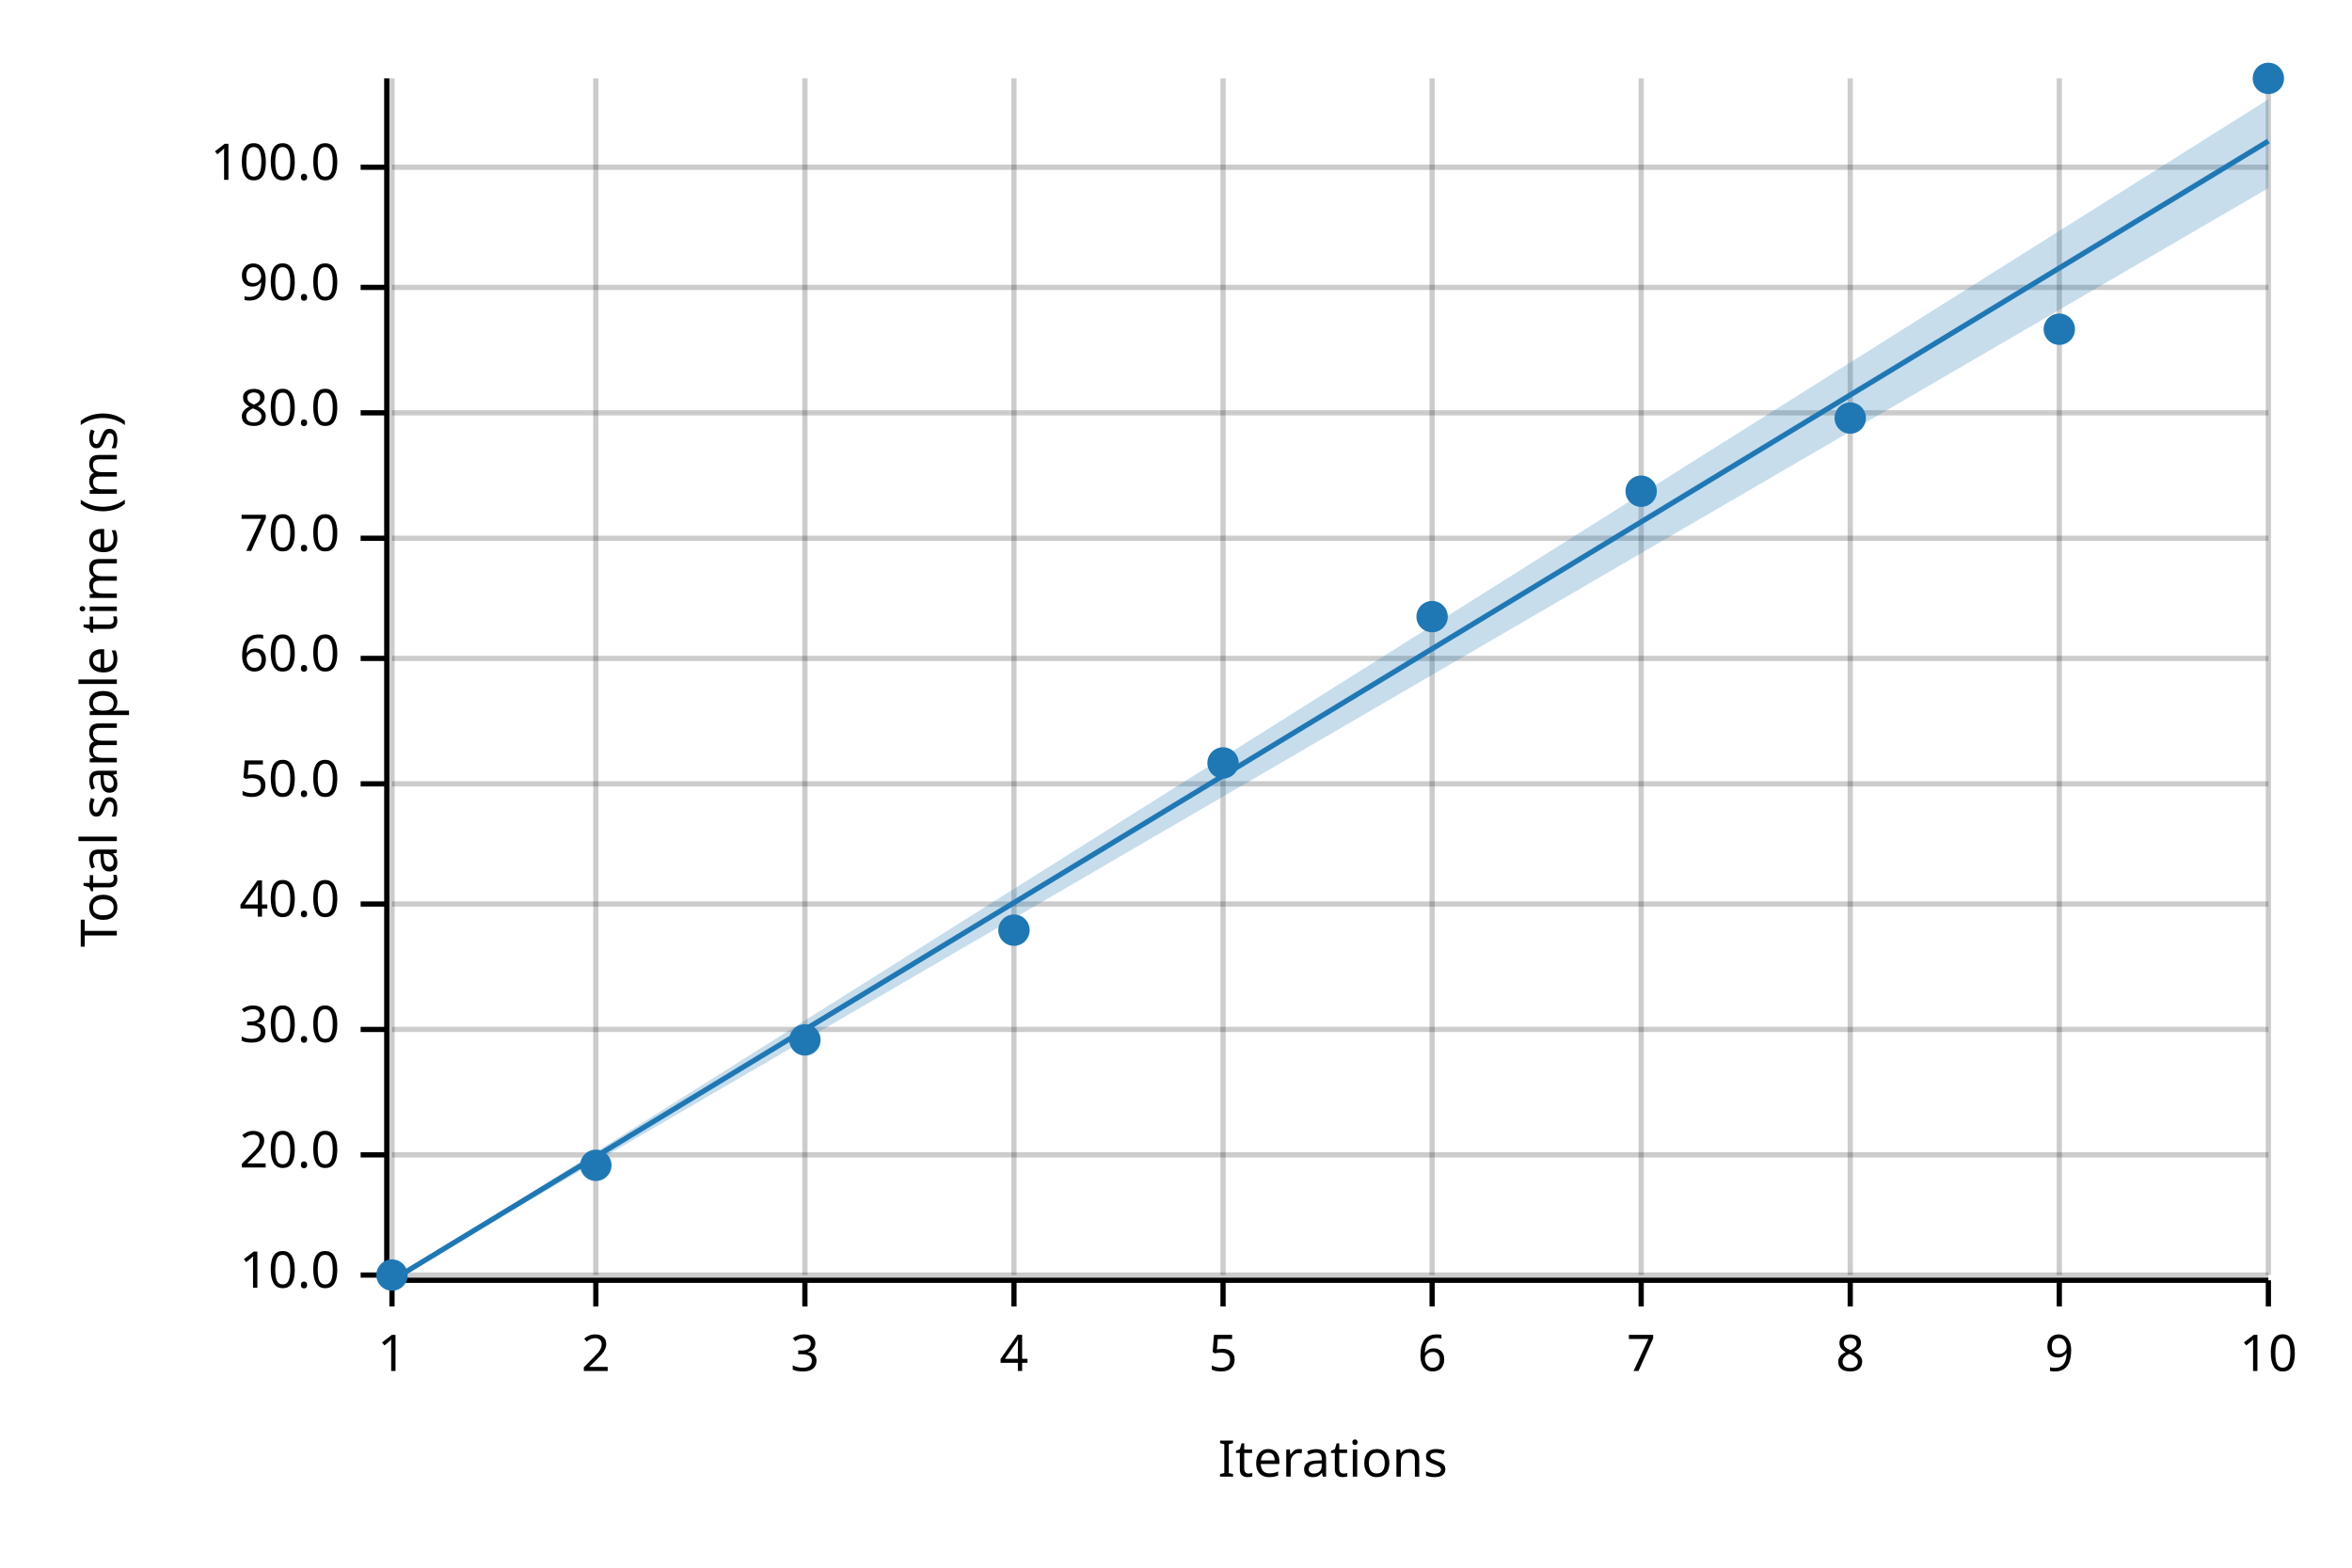
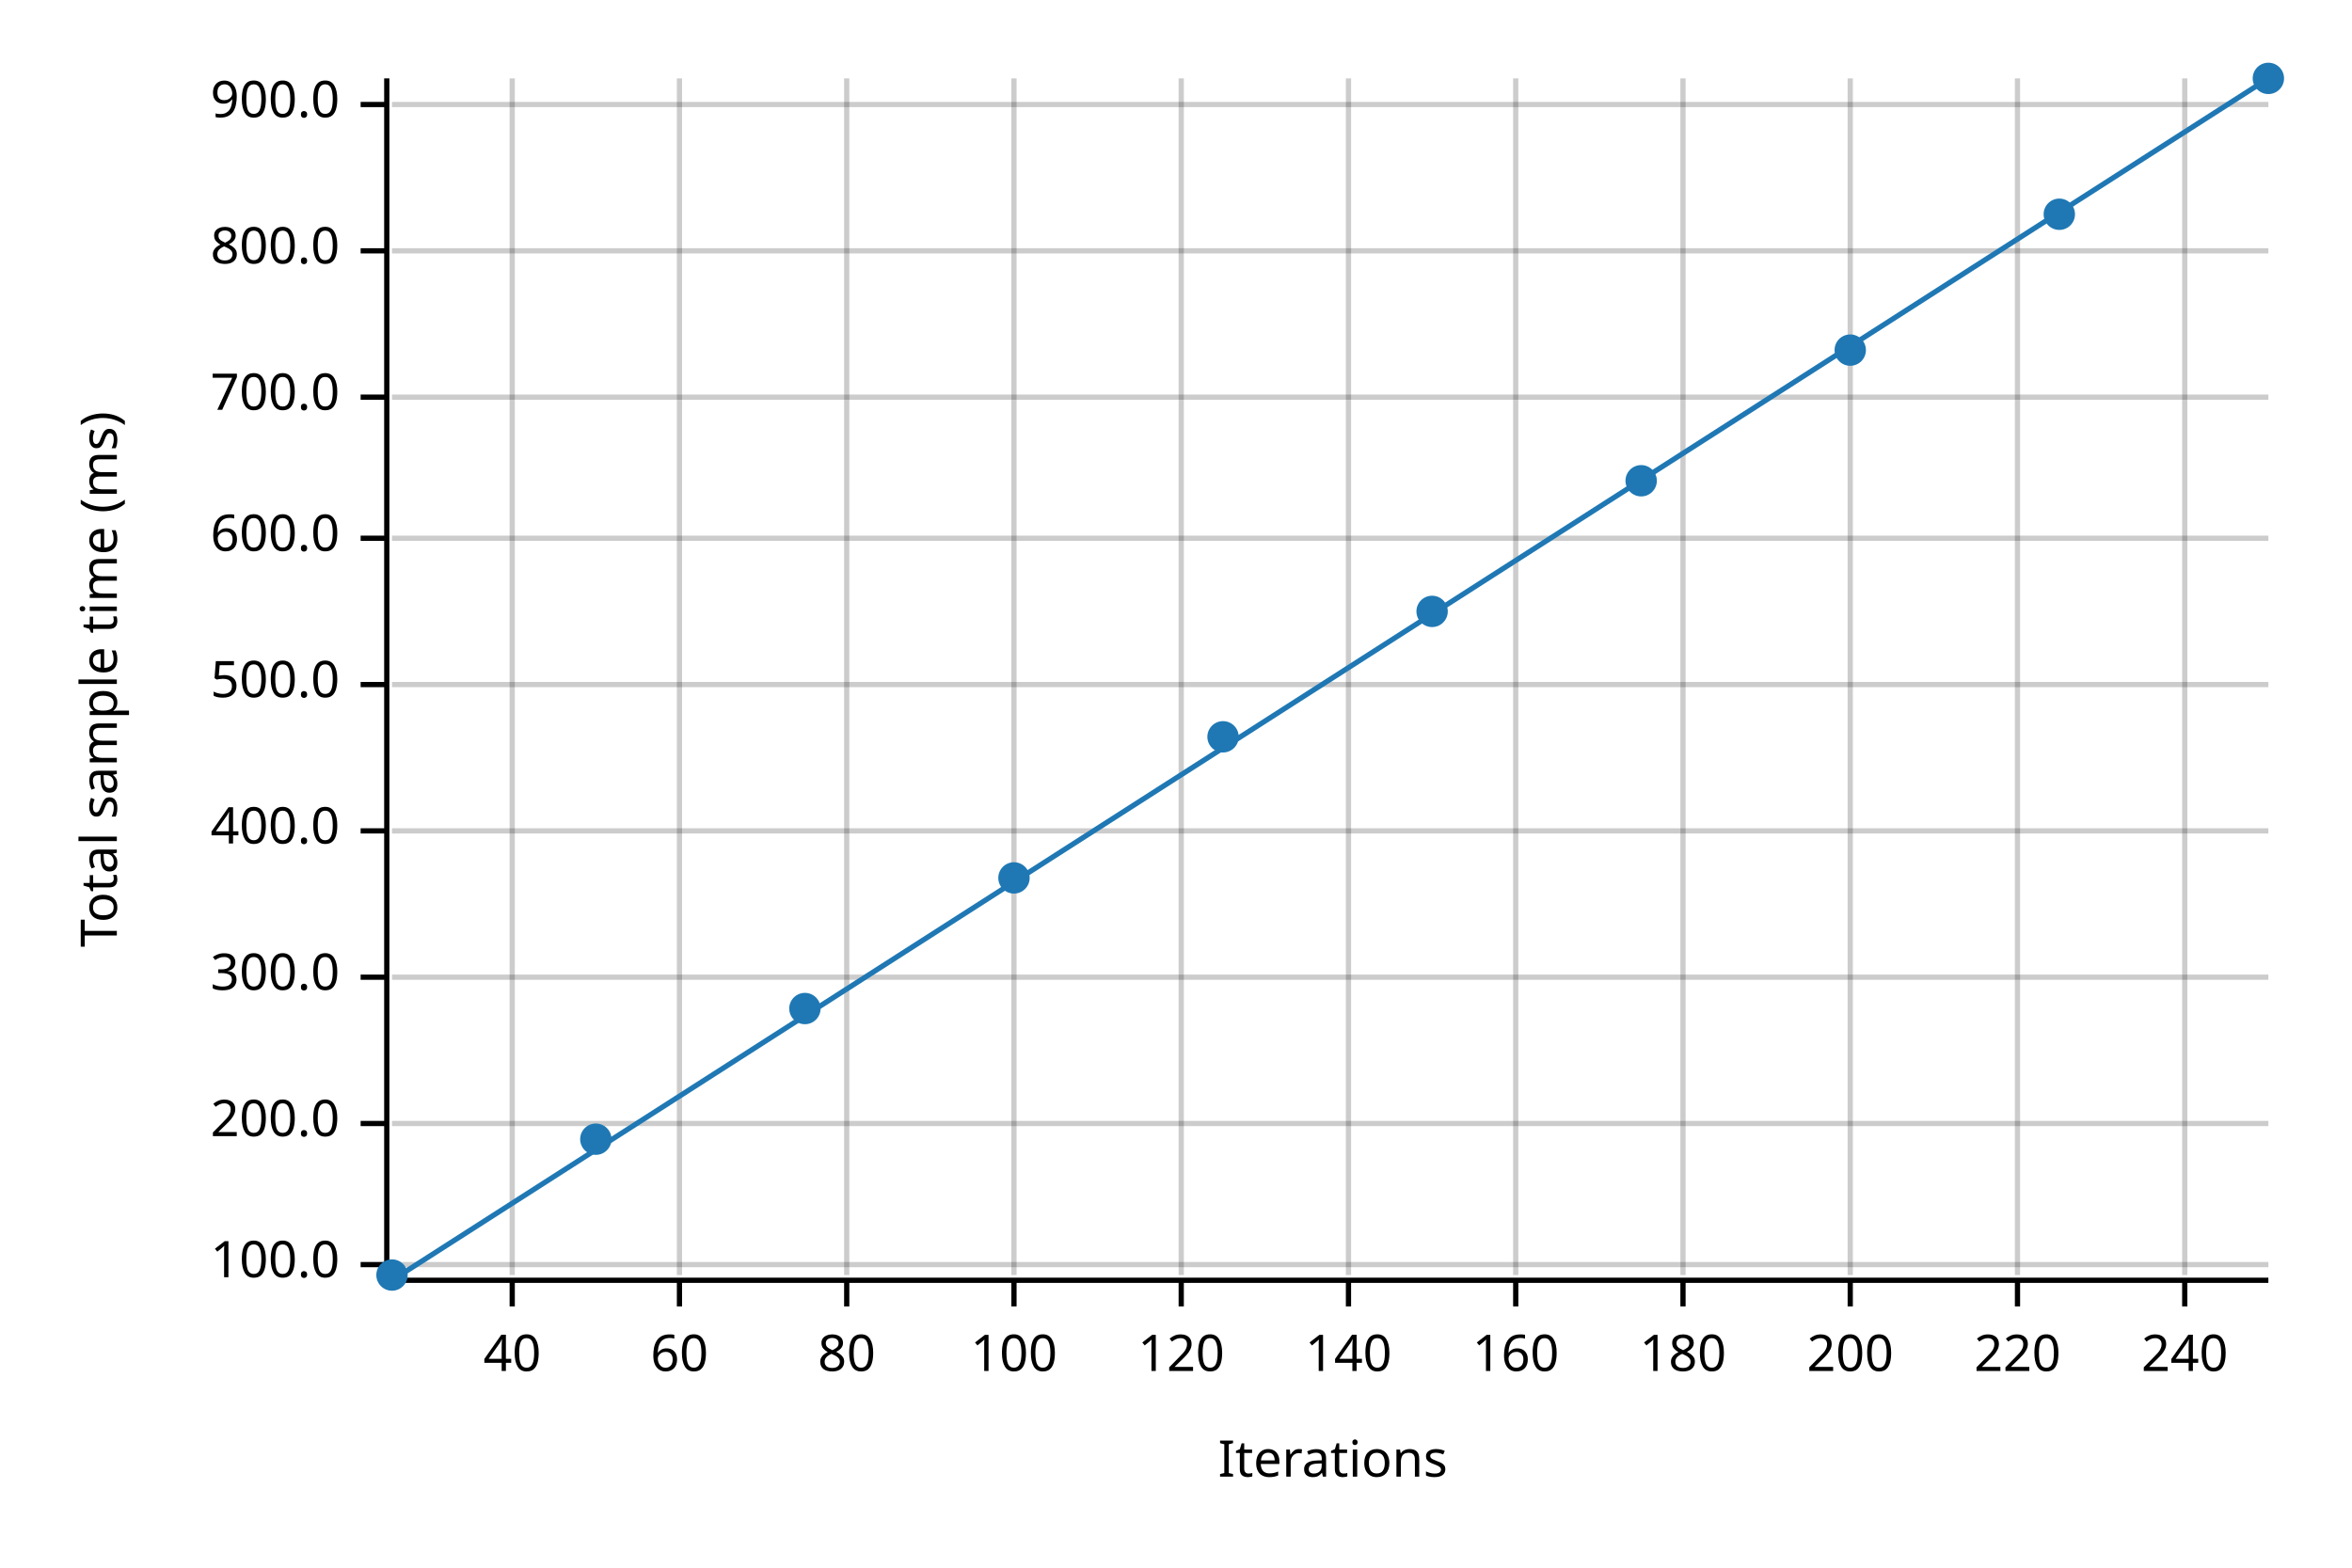
<svg xmlns="http://www.w3.org/2000/svg" width="450" height="300" viewBox="0 0 450 300">
  <text x="15" y="130" dy="0.76em" text-anchor="middle" font-family="sans-serif" font-size="9.677" opacity="1" fill="#000000" transform="rotate(270, 15, 130)">
Total sample time (ms)
</text>
  <text x="255" y="285" dy="-0.5ex" text-anchor="middle" font-family="sans-serif" font-size="9.677" opacity="1" fill="#000000">
Iterations
</text>
-   <line opacity="0.2" stroke="#000000" stroke-width="1" x1="75" y1="244" x2="75" y2="15" />
-   <line opacity="0.2" stroke="#000000" stroke-width="1" x1="114" y1="244" x2="114" y2="15" />
-   <line opacity="0.2" stroke="#000000" stroke-width="1" x1="154" y1="244" x2="154" y2="15" />
+   <line opacity="0.2" stroke="#000000" stroke-width="1" x1="98" y1="244" x2="98" y2="15" />
+   <line opacity="0.2" stroke="#000000" stroke-width="1" x1="130" y1="244" x2="130" y2="15" />
+   <line opacity="0.2" stroke="#000000" stroke-width="1" x1="162" y1="244" x2="162" y2="15" />
  <line opacity="0.2" stroke="#000000" stroke-width="1" x1="194" y1="244" x2="194" y2="15" />
-   <line opacity="0.2" stroke="#000000" stroke-width="1" x1="234" y1="244" x2="234" y2="15" />
-   <line opacity="0.2" stroke="#000000" stroke-width="1" x1="274" y1="244" x2="274" y2="15" />
-   <line opacity="0.2" stroke="#000000" stroke-width="1" x1="314" y1="244" x2="314" y2="15" />
+   <line opacity="0.2" stroke="#000000" stroke-width="1" x1="226" y1="244" x2="226" y2="15" />
+   <line opacity="0.2" stroke="#000000" stroke-width="1" x1="258" y1="244" x2="258" y2="15" />
+   <line opacity="0.2" stroke="#000000" stroke-width="1" x1="290" y1="244" x2="290" y2="15" />
+   <line opacity="0.2" stroke="#000000" stroke-width="1" x1="322" y1="244" x2="322" y2="15" />
  <line opacity="0.2" stroke="#000000" stroke-width="1" x1="354" y1="244" x2="354" y2="15" />
-   <line opacity="0.2" stroke="#000000" stroke-width="1" x1="394" y1="244" x2="394" y2="15" />
-   <line opacity="0.2" stroke="#000000" stroke-width="1" x1="434" y1="244" x2="434" y2="15" />
-   <line opacity="0.2" stroke="#000000" stroke-width="1" x1="75" y1="244" x2="434" y2="244" />
-   <line opacity="0.2" stroke="#000000" stroke-width="1" x1="75" y1="221" x2="434" y2="221" />
-   <line opacity="0.2" stroke="#000000" stroke-width="1" x1="75" y1="197" x2="434" y2="197" />
-   <line opacity="0.2" stroke="#000000" stroke-width="1" x1="75" y1="173" x2="434" y2="173" />
-   <line opacity="0.2" stroke="#000000" stroke-width="1" x1="75" y1="150" x2="434" y2="150" />
-   <line opacity="0.2" stroke="#000000" stroke-width="1" x1="75" y1="126" x2="434" y2="126" />
+   <line opacity="0.2" stroke="#000000" stroke-width="1" x1="386" y1="244" x2="386" y2="15" />
+   <line opacity="0.2" stroke="#000000" stroke-width="1" x1="418" y1="244" x2="418" y2="15" />
+   <line opacity="0.2" stroke="#000000" stroke-width="1" x1="75" y1="242" x2="434" y2="242" />
+   <line opacity="0.2" stroke="#000000" stroke-width="1" x1="75" y1="215" x2="434" y2="215" />
+   <line opacity="0.2" stroke="#000000" stroke-width="1" x1="75" y1="187" x2="434" y2="187" />
+   <line opacity="0.2" stroke="#000000" stroke-width="1" x1="75" y1="159" x2="434" y2="159" />
+   <line opacity="0.2" stroke="#000000" stroke-width="1" x1="75" y1="131" x2="434" y2="131" />
  <line opacity="0.2" stroke="#000000" stroke-width="1" x1="75" y1="103" x2="434" y2="103" />
-   <line opacity="0.2" stroke="#000000" stroke-width="1" x1="75" y1="79" x2="434" y2="79" />
-   <line opacity="0.2" stroke="#000000" stroke-width="1" x1="75" y1="55" x2="434" y2="55" />
-   <line opacity="0.2" stroke="#000000" stroke-width="1" x1="75" y1="32" x2="434" y2="32" />
+   <line opacity="0.2" stroke="#000000" stroke-width="1" x1="75" y1="76" x2="434" y2="76" />
+   <line opacity="0.2" stroke="#000000" stroke-width="1" x1="75" y1="48" x2="434" y2="48" />
+   <line opacity="0.2" stroke="#000000" stroke-width="1" x1="75" y1="20" x2="434" y2="20" />
  <polyline fill="none" opacity="1" stroke="#000000" stroke-width="1" points="74,15 74,244 " />
-   <text x="65" y="244" dy="0.5ex" text-anchor="end" font-family="sans-serif" font-size="9.677" opacity="1" fill="#000000">
- 10.0
+   <text x="65" y="242" dy="0.5ex" text-anchor="end" font-family="sans-serif" font-size="9.677" opacity="1" fill="#000000">
+ 100.0
</text>
-   <polyline fill="none" opacity="1" stroke="#000000" stroke-width="1" points="69,244 74,244 " />
-   <text x="65" y="221" dy="0.5ex" text-anchor="end" font-family="sans-serif" font-size="9.677" opacity="1" fill="#000000">
- 20.0
+   <polyline fill="none" opacity="1" stroke="#000000" stroke-width="1" points="69,242 74,242 " />
+   <text x="65" y="215" dy="0.5ex" text-anchor="end" font-family="sans-serif" font-size="9.677" opacity="1" fill="#000000">
+ 200.0
</text>
-   <polyline fill="none" opacity="1" stroke="#000000" stroke-width="1" points="69,221 74,221 " />
-   <text x="65" y="197" dy="0.5ex" text-anchor="end" font-family="sans-serif" font-size="9.677" opacity="1" fill="#000000">
- 30.0
+   <polyline fill="none" opacity="1" stroke="#000000" stroke-width="1" points="69,215 74,215 " />
+   <text x="65" y="187" dy="0.5ex" text-anchor="end" font-family="sans-serif" font-size="9.677" opacity="1" fill="#000000">
+ 300.0
</text>
-   <polyline fill="none" opacity="1" stroke="#000000" stroke-width="1" points="69,197 74,197 " />
-   <text x="65" y="173" dy="0.5ex" text-anchor="end" font-family="sans-serif" font-size="9.677" opacity="1" fill="#000000">
- 40.0
+   <polyline fill="none" opacity="1" stroke="#000000" stroke-width="1" points="69,187 74,187 " />
+   <text x="65" y="159" dy="0.5ex" text-anchor="end" font-family="sans-serif" font-size="9.677" opacity="1" fill="#000000">
+ 400.0
</text>
-   <polyline fill="none" opacity="1" stroke="#000000" stroke-width="1" points="69,173 74,173 " />
-   <text x="65" y="150" dy="0.5ex" text-anchor="end" font-family="sans-serif" font-size="9.677" opacity="1" fill="#000000">
- 50.0
+   <polyline fill="none" opacity="1" stroke="#000000" stroke-width="1" points="69,159 74,159 " />
+   <text x="65" y="131" dy="0.5ex" text-anchor="end" font-family="sans-serif" font-size="9.677" opacity="1" fill="#000000">
+ 500.0
</text>
-   <polyline fill="none" opacity="1" stroke="#000000" stroke-width="1" points="69,150 74,150 " />
-   <text x="65" y="126" dy="0.5ex" text-anchor="end" font-family="sans-serif" font-size="9.677" opacity="1" fill="#000000">
- 60.0
- </text>
-   <polyline fill="none" opacity="1" stroke="#000000" stroke-width="1" points="69,126 74,126 " />
+   <polyline fill="none" opacity="1" stroke="#000000" stroke-width="1" points="69,131 74,131 " />
  <text x="65" y="103" dy="0.5ex" text-anchor="end" font-family="sans-serif" font-size="9.677" opacity="1" fill="#000000">
- 70.0
+ 600.0
</text>
  <polyline fill="none" opacity="1" stroke="#000000" stroke-width="1" points="69,103 74,103 " />
-   <text x="65" y="79" dy="0.5ex" text-anchor="end" font-family="sans-serif" font-size="9.677" opacity="1" fill="#000000">
- 80.0
+   <text x="65" y="76" dy="0.5ex" text-anchor="end" font-family="sans-serif" font-size="9.677" opacity="1" fill="#000000">
+ 700.0
</text>
-   <polyline fill="none" opacity="1" stroke="#000000" stroke-width="1" points="69,79 74,79 " />
-   <text x="65" y="55" dy="0.5ex" text-anchor="end" font-family="sans-serif" font-size="9.677" opacity="1" fill="#000000">
- 90.0
+   <polyline fill="none" opacity="1" stroke="#000000" stroke-width="1" points="69,76 74,76 " />
+   <text x="65" y="48" dy="0.5ex" text-anchor="end" font-family="sans-serif" font-size="9.677" opacity="1" fill="#000000">
+ 800.0
</text>
-   <polyline fill="none" opacity="1" stroke="#000000" stroke-width="1" points="69,55 74,55 " />
-   <text x="65" y="32" dy="0.5ex" text-anchor="end" font-family="sans-serif" font-size="9.677" opacity="1" fill="#000000">
- 100.0
+   <polyline fill="none" opacity="1" stroke="#000000" stroke-width="1" points="69,48 74,48 " />
+   <text x="65" y="20" dy="0.5ex" text-anchor="end" font-family="sans-serif" font-size="9.677" opacity="1" fill="#000000">
+ 900.0
</text>
-   <polyline fill="none" opacity="1" stroke="#000000" stroke-width="1" points="69,32 74,32 " />
+   <polyline fill="none" opacity="1" stroke="#000000" stroke-width="1" points="69,20 74,20 " />
  <polyline fill="none" opacity="1" stroke="#000000" stroke-width="1" points="75,245 434,245 " />
-   <text x="75" y="255" dy="0.76em" text-anchor="middle" font-family="sans-serif" font-size="9.677" opacity="1" fill="#000000">
- 1
+   <text x="98" y="255" dy="0.76em" text-anchor="middle" font-family="sans-serif" font-size="9.677" opacity="1" fill="#000000">
+ 40
</text>
-   <polyline fill="none" opacity="1" stroke="#000000" stroke-width="1" points="75,245 75,250 " />
-   <text x="114" y="255" dy="0.76em" text-anchor="middle" font-family="sans-serif" font-size="9.677" opacity="1" fill="#000000">
- 2
+   <polyline fill="none" opacity="1" stroke="#000000" stroke-width="1" points="98,245 98,250 " />
+   <text x="130" y="255" dy="0.76em" text-anchor="middle" font-family="sans-serif" font-size="9.677" opacity="1" fill="#000000">
+ 60
</text>
-   <polyline fill="none" opacity="1" stroke="#000000" stroke-width="1" points="114,245 114,250 " />
-   <text x="154" y="255" dy="0.76em" text-anchor="middle" font-family="sans-serif" font-size="9.677" opacity="1" fill="#000000">
- 3
+   <polyline fill="none" opacity="1" stroke="#000000" stroke-width="1" points="130,245 130,250 " />
+   <text x="162" y="255" dy="0.76em" text-anchor="middle" font-family="sans-serif" font-size="9.677" opacity="1" fill="#000000">
+ 80
</text>
-   <polyline fill="none" opacity="1" stroke="#000000" stroke-width="1" points="154,245 154,250 " />
+   <polyline fill="none" opacity="1" stroke="#000000" stroke-width="1" points="162,245 162,250 " />
  <text x="194" y="255" dy="0.76em" text-anchor="middle" font-family="sans-serif" font-size="9.677" opacity="1" fill="#000000">
- 4
+ 100
</text>
  <polyline fill="none" opacity="1" stroke="#000000" stroke-width="1" points="194,245 194,250 " />
-   <text x="234" y="255" dy="0.76em" text-anchor="middle" font-family="sans-serif" font-size="9.677" opacity="1" fill="#000000">
- 5
+   <text x="226" y="255" dy="0.76em" text-anchor="middle" font-family="sans-serif" font-size="9.677" opacity="1" fill="#000000">
+ 120
</text>
-   <polyline fill="none" opacity="1" stroke="#000000" stroke-width="1" points="234,245 234,250 " />
-   <text x="274" y="255" dy="0.76em" text-anchor="middle" font-family="sans-serif" font-size="9.677" opacity="1" fill="#000000">
- 6
+   <polyline fill="none" opacity="1" stroke="#000000" stroke-width="1" points="226,245 226,250 " />
+   <text x="258" y="255" dy="0.76em" text-anchor="middle" font-family="sans-serif" font-size="9.677" opacity="1" fill="#000000">
+ 140
</text>
-   <polyline fill="none" opacity="1" stroke="#000000" stroke-width="1" points="274,245 274,250 " />
-   <text x="314" y="255" dy="0.76em" text-anchor="middle" font-family="sans-serif" font-size="9.677" opacity="1" fill="#000000">
- 7
+   <polyline fill="none" opacity="1" stroke="#000000" stroke-width="1" points="258,245 258,250 " />
+   <text x="290" y="255" dy="0.76em" text-anchor="middle" font-family="sans-serif" font-size="9.677" opacity="1" fill="#000000">
+ 160
</text>
-   <polyline fill="none" opacity="1" stroke="#000000" stroke-width="1" points="314,245 314,250 " />
+   <polyline fill="none" opacity="1" stroke="#000000" stroke-width="1" points="290,245 290,250 " />
+   <text x="322" y="255" dy="0.76em" text-anchor="middle" font-family="sans-serif" font-size="9.677" opacity="1" fill="#000000">
+ 180
+ </text>
+   <polyline fill="none" opacity="1" stroke="#000000" stroke-width="1" points="322,245 322,250 " />
  <text x="354" y="255" dy="0.76em" text-anchor="middle" font-family="sans-serif" font-size="9.677" opacity="1" fill="#000000">
- 8
+ 200
</text>
  <polyline fill="none" opacity="1" stroke="#000000" stroke-width="1" points="354,245 354,250 " />
-   <text x="394" y="255" dy="0.76em" text-anchor="middle" font-family="sans-serif" font-size="9.677" opacity="1" fill="#000000">
- 9
+   <text x="386" y="255" dy="0.76em" text-anchor="middle" font-family="sans-serif" font-size="9.677" opacity="1" fill="#000000">
+ 220
</text>
-   <polyline fill="none" opacity="1" stroke="#000000" stroke-width="1" points="394,245 394,250 " />
-   <text x="434" y="255" dy="0.76em" text-anchor="middle" font-family="sans-serif" font-size="9.677" opacity="1" fill="#000000">
- 10
+   <polyline fill="none" opacity="1" stroke="#000000" stroke-width="1" points="386,245 386,250 " />
+   <text x="418" y="255" dy="0.76em" text-anchor="middle" font-family="sans-serif" font-size="9.677" opacity="1" fill="#000000">
+ 240
</text>
-   <polyline fill="none" opacity="1" stroke="#000000" stroke-width="1" points="434,245 434,250 " />
+   <polyline fill="none" opacity="1" stroke="#000000" stroke-width="1" points="418,245 418,250 " />
  <circle cx="75" cy="244" r="3" opacity="1" fill="#1F78B4" stroke="none" stroke-width="1" />
-   <circle cx="114" cy="223" r="3" opacity="1" fill="#1F78B4" stroke="none" stroke-width="1" />
-   <circle cx="154" cy="199" r="3" opacity="1" fill="#1F78B4" stroke="none" stroke-width="1" />
-   <circle cx="194" cy="178" r="3" opacity="1" fill="#1F78B4" stroke="none" stroke-width="1" />
-   <circle cx="234" cy="146" r="3" opacity="1" fill="#1F78B4" stroke="none" stroke-width="1" />
-   <circle cx="274" cy="118" r="3" opacity="1" fill="#1F78B4" stroke="none" stroke-width="1" />
-   <circle cx="314" cy="94" r="3" opacity="1" fill="#1F78B4" stroke="none" stroke-width="1" />
-   <circle cx="354" cy="80" r="3" opacity="1" fill="#1F78B4" stroke="none" stroke-width="1" />
-   <circle cx="394" cy="63" r="3" opacity="1" fill="#1F78B4" stroke="none" stroke-width="1" />
+   <circle cx="114" cy="218" r="3" opacity="1" fill="#1F78B4" stroke="none" stroke-width="1" />
+   <circle cx="154" cy="193" r="3" opacity="1" fill="#1F78B4" stroke="none" stroke-width="1" />
+   <circle cx="194" cy="168" r="3" opacity="1" fill="#1F78B4" stroke="none" stroke-width="1" />
+   <circle cx="234" cy="141" r="3" opacity="1" fill="#1F78B4" stroke="none" stroke-width="1" />
+   <circle cx="274" cy="117" r="3" opacity="1" fill="#1F78B4" stroke="none" stroke-width="1" />
+   <circle cx="314" cy="92" r="3" opacity="1" fill="#1F78B4" stroke="none" stroke-width="1" />
+   <circle cx="354" cy="67" r="3" opacity="1" fill="#1F78B4" stroke="none" stroke-width="1" />
+   <circle cx="394" cy="41" r="3" opacity="1" fill="#1F78B4" stroke="none" stroke-width="1" />
  <circle cx="434" cy="15" r="3" opacity="1" fill="#1F78B4" stroke="none" stroke-width="1" />
-   <polyline fill="none" opacity="1" stroke="#1F78B4" stroke-width="1" points="75,245 434,27 " />
-   <polygon opacity="0.25" fill="#1F78B4" points="75,245 434,36 434,19 " />
+   <polyline fill="none" opacity="1" stroke="#1F78B4" stroke-width="1" points="75,245 434,15 " />
+   <polygon opacity="0.25" fill="#1F78B4" points="75,245 434,15 434,15 " />
</svg>
